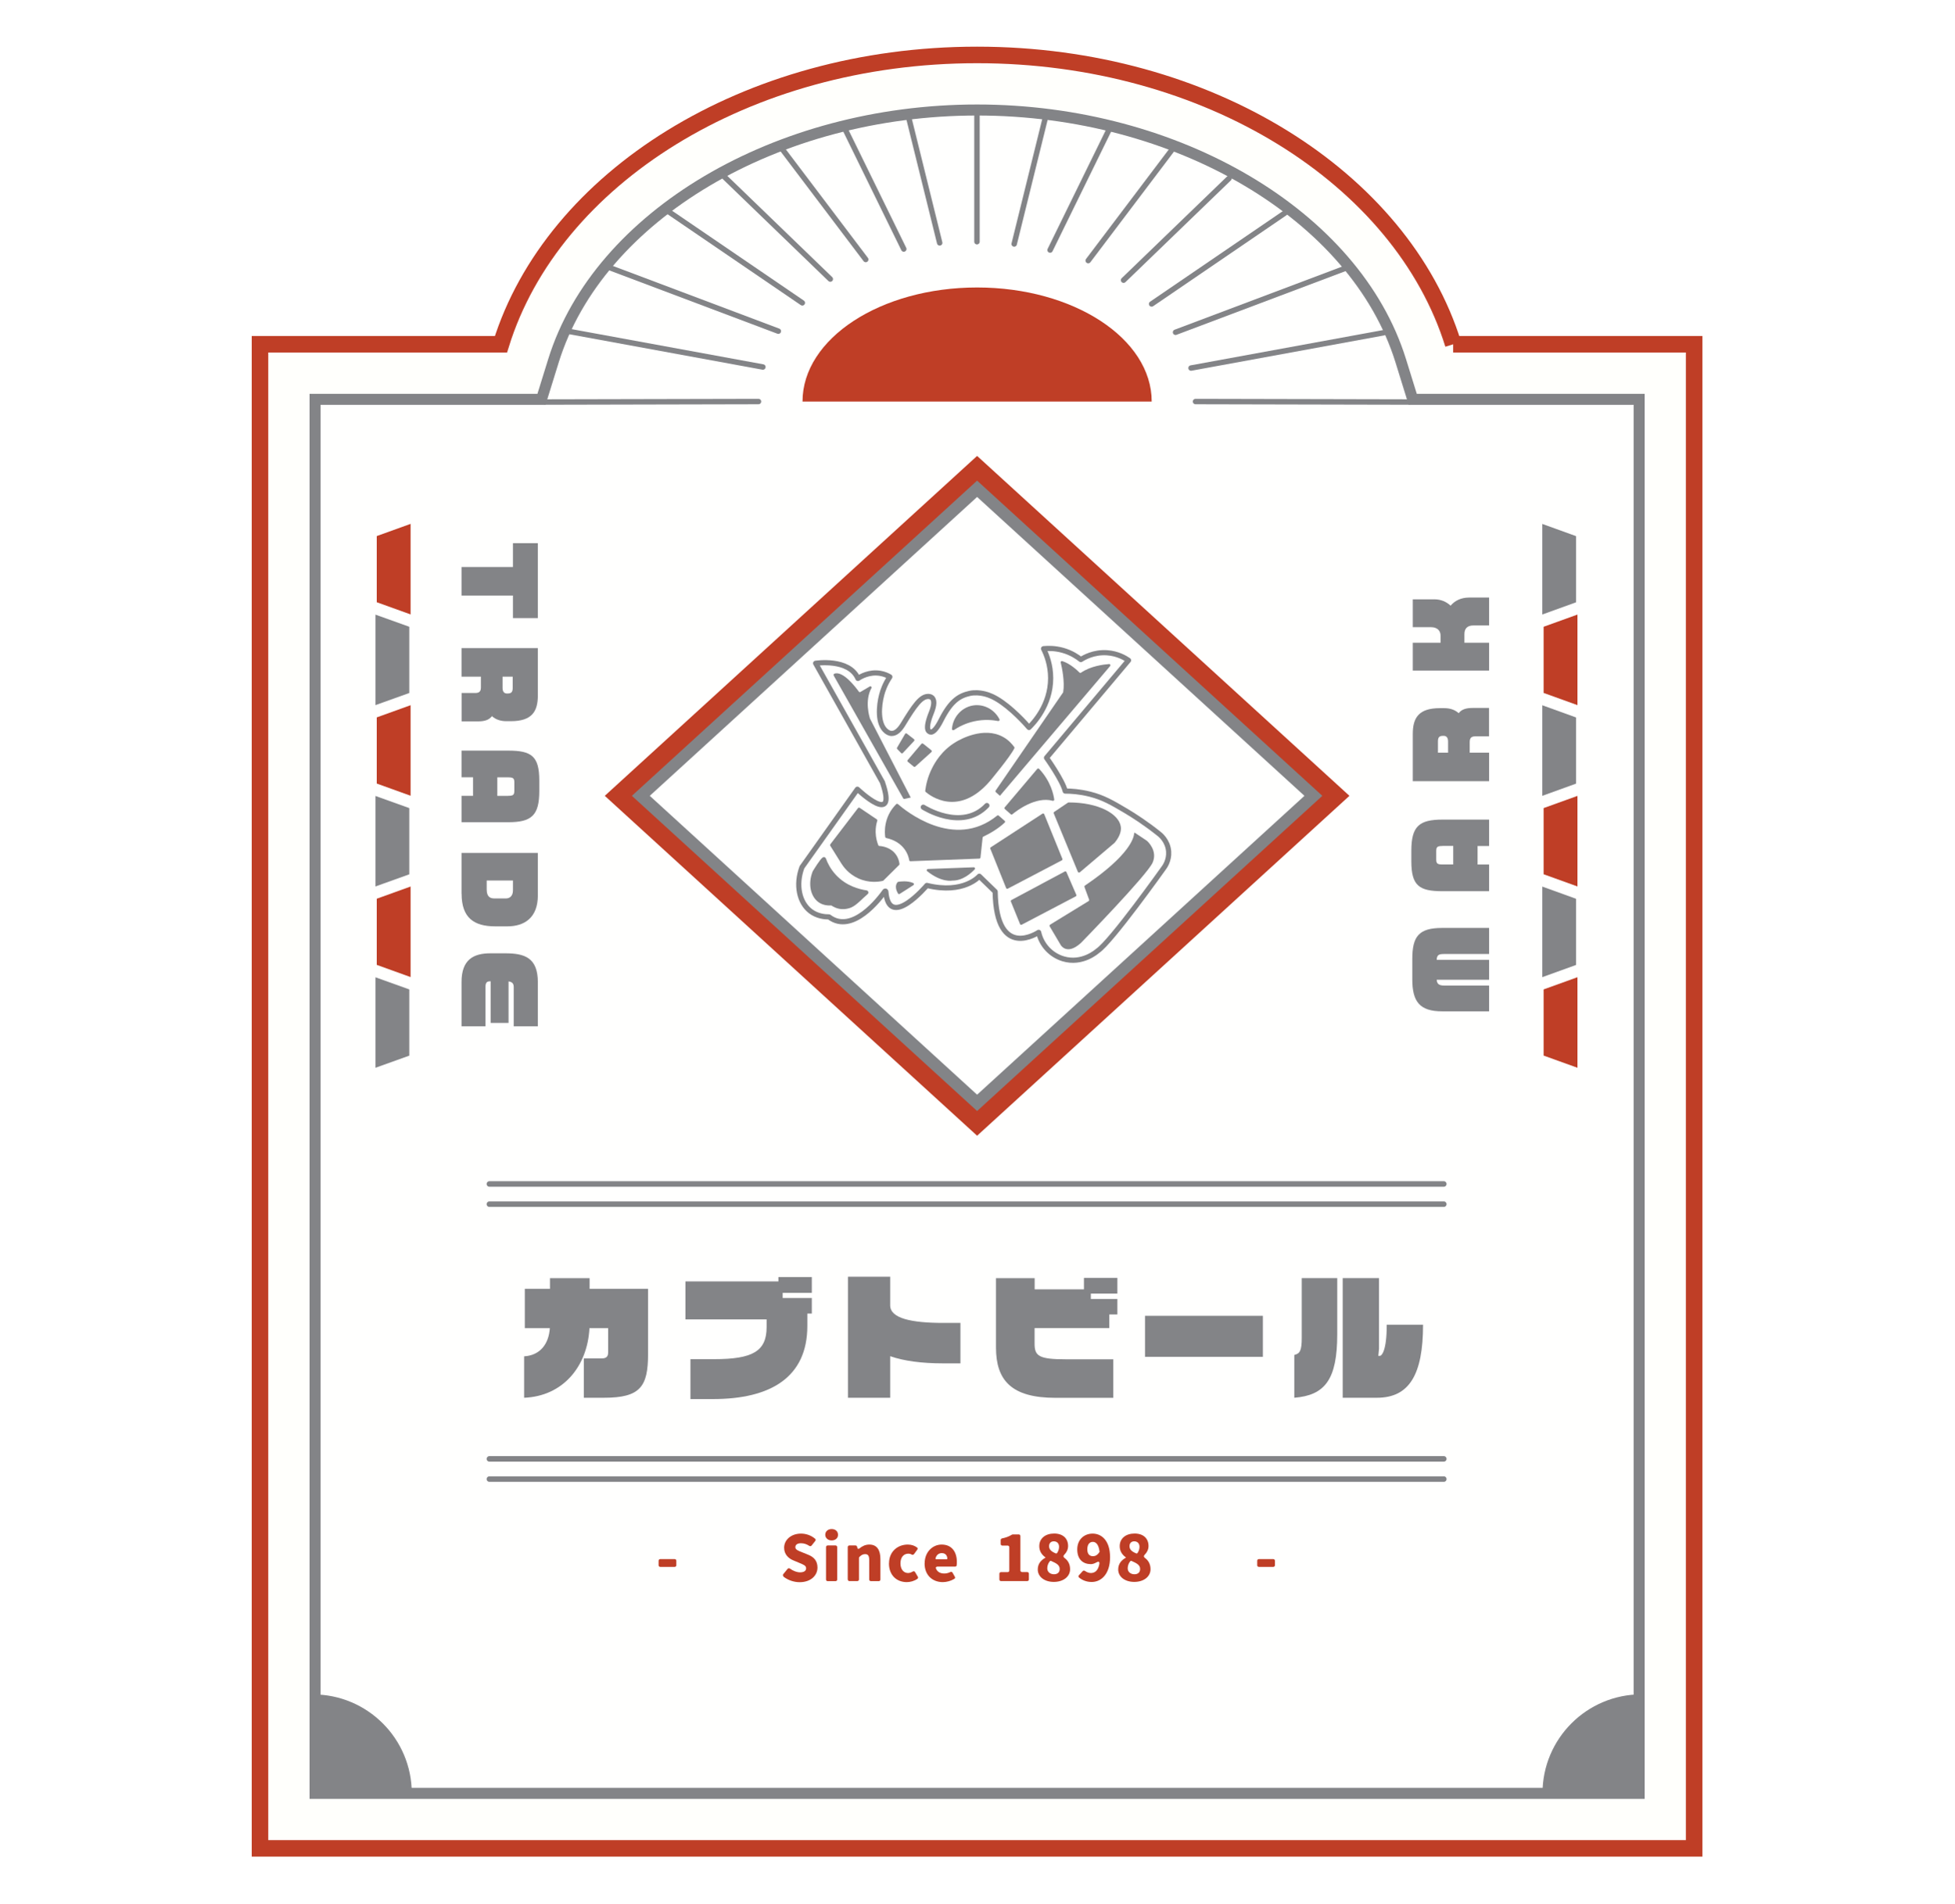
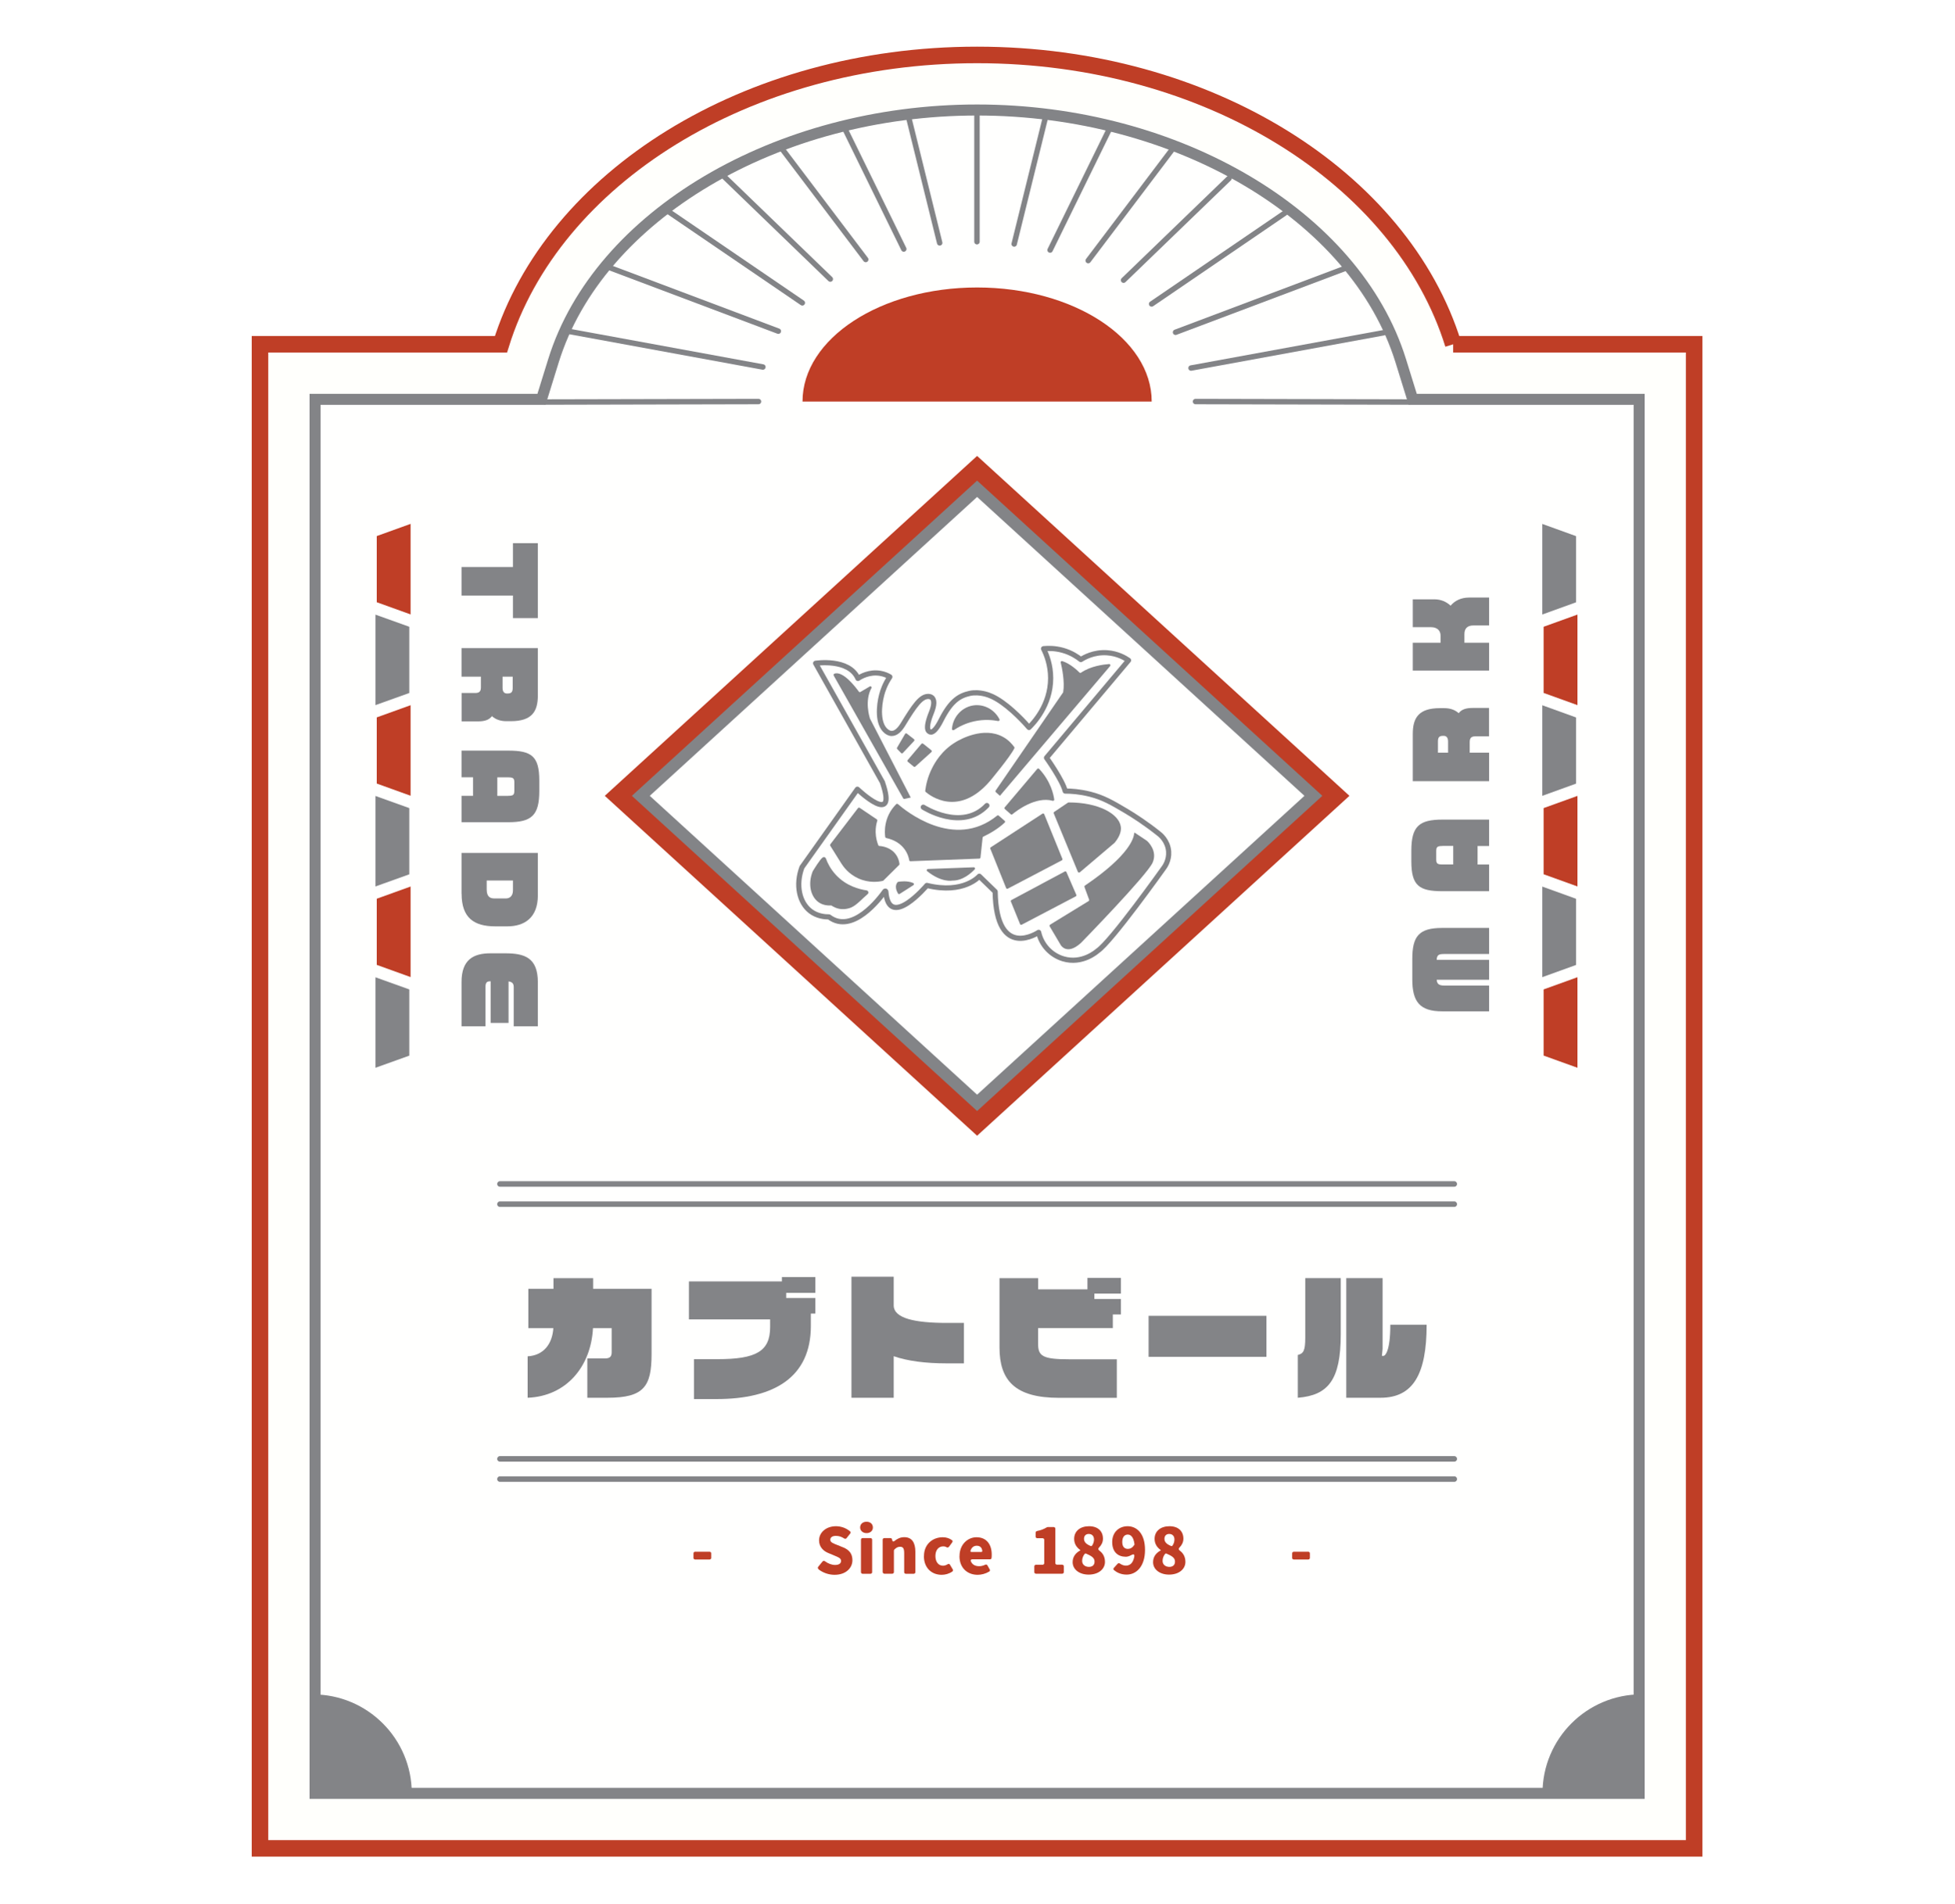
<svg xmlns="http://www.w3.org/2000/svg" id="_design-05" data-name="#design-05" viewBox="0 0 283.52 276.16">
  <defs>
    <style>
      .cls-1, .cls-2, .cls-3, .cls-4 {
        fill: none;
      }

      .cls-2 {
        stroke-linejoin: round;
      }

      .cls-2, .cls-5, .cls-3, .cls-4 {
        stroke-linecap: round;
      }

      .cls-2, .cls-5, .cls-3, .cls-4, .cls-6, .cls-7 {
        stroke: #838487;
      }

      .cls-2, .cls-3 {
        stroke-width: .75px;
      }

      .cls-5 {
        fill: #fffff9;
        stroke-width: .79px;
      }

      .cls-5, .cls-8, .cls-3, .cls-4, .cls-6, .cls-7 {
        stroke-miterlimit: 10;
      }

      .cls-8 {
        fill: #fffffc;
        stroke: #bf3e26;
        stroke-width: 2.4px;
      }

      .cls-9 {
        fill: #838487;
      }

      .cls-4 {
        stroke-width: .8px;
      }

      .cls-6 {
        stroke-width: 1.6px;
      }

      .cls-6, .cls-7 {
        fill: #fffffe;
      }

      .cls-7 {
        stroke-width: 1.75px;
      }

      .cls-10 {
        fill: #bf3e26;
      }
    </style>
  </defs>
  <path id="_.color-primary-stroke" data-name=".color-primary-stroke" class="cls-8" d="M210.84,49.95c-7.48-24.08-35.57-41.98-69.08-41.98s-61.6,17.9-69.08,41.98h-34.96v218.24h208.07V49.95h-34.96Z" />
  <path id="_.color-secondary-stroke" data-name=".color-secondary-stroke" class="cls-6" d="M45.71,260.2V57.94h32.85l1.74-5.61c6.55-21.07,32.4-36.37,61.46-36.37s54.91,15.3,61.46,36.37l1.74,5.61h32.85v202.27H45.71Z" />
  <g id="_.color-secondary-stroke-2" data-name=".color-secondary-stroke">
-     <line class="cls-4" x1="71" y1="171.79" x2="209.47" y2="171.79" />
-     <line class="cls-4" x1="71" y1="174.72" x2="209.47" y2="174.72" />
-     <line class="cls-4" x1="71" y1="211.68" x2="209.47" y2="211.68" />
-     <line class="cls-4" x1="71" y1="214.61" x2="209.47" y2="214.61" />
+     <line class="cls-4" x1="72.53" y1="171.79" x2="210.99" y2="171.79" />
+     <line class="cls-4" x1="72.53" y1="174.72" x2="210.99" y2="174.72" />
+     <line class="cls-4" x1="72.53" y1="211.68" x2="210.99" y2="211.68" />
+     <line class="cls-4" x1="72.53" y1="214.61" x2="210.99" y2="214.61" />
  </g>
  <g id="_.color-primary-fill" data-name=".color-primary-fill">
+     <g>
+       <path class="cls-10" d="M100.61,226.04v-.65c0-.14.1-.24.24-.24h2.09c.14,0,.24.1.24.24v.65c0,.14-.1.24-.24.24h-2.09c-.14,0-.24-.1-.24-.24Z" />
+       <path class="cls-10" d="M118.74,227.65c-.11-.08-.11-.21-.03-.32l.62-.76c.1-.11.23-.12.35-.04.45.33.99.54,1.46.54.6,0,.88-.23.88-.59,0-.39-.37-.52-.96-.77l-.86-.36c-.71-.28-1.37-.87-1.37-1.85,0-1.14,1.02-2.05,2.45-2.05.72,0,1.47.25,2.05.75.1.09.1.21.02.31l-.53.67c-.09.11-.22.12-.34.05-.38-.25-.76-.38-1.21-.38-.5,0-.81.2-.81.57s.42.52,1.03.76l.84.34c.84.34,1.34.9,1.34,1.86,0,1.13-.95,2.12-2.59,2.12-.81,0-1.68-.28-2.36-.82Z" />
+       <path class="cls-10" d="M124.79,221.63c0-.49.38-.83.93-.83s.92.34.92.83-.38.82-.92.82-.93-.35-.93-.82ZM124.91,228.11v-4.7c0-.14.1-.24.24-.24h1.14c.14,0,.24.1.24.24v4.7c0,.14-.1.24-.24.24h-1.14c-.14,0-.24-.1-.24-.24Z" />
+       <path class="cls-10" d="M128.06,228.11v-4.7c0-.14.1-.24.24-.24h.88c.12,0,.22.08.24.19l.03.13c.04.19.15.23.31.11.39-.32.85-.56,1.43-.56,1.13,0,1.61.81,1.61,2.11v2.96c0,.14-.1.24-.24.24h-1.14c-.14,0-.24-.1-.24-.24v-2.77c0-.71-.19-.91-.59-.91-.34,0-.55.13-.82.39-.05.04-.08.11-.08.17v3.11c0,.14-.1.24-.24.24h-1.14c-.14,0-.24-.1-.24-.24Z" />
+       <path class="cls-10" d="M134.05,225.77c0-1.72,1.27-2.72,2.72-2.72.55,0,.98.16,1.34.42.11.08.12.2.04.32l-.47.64c-.1.12-.23.14-.35.07-.16-.1-.31-.13-.46-.13-.72,0-1.16.55-1.16,1.41s.46,1.4,1.1,1.4c.24,0,.47-.09.67-.21.14-.09.29-.06.36.09l.39.66c.06.1.04.23-.06.3-.48.34-1.06.48-1.55.48-1.46,0-2.58-1-2.58-2.71Z" />
+       <path class="cls-10" d="M139.21,225.77c0-1.69,1.2-2.72,2.46-2.72,1.49,0,2.21,1.08,2.21,2.5,0,.19,0,.38-.03.53-.02.11-.11.17-.21.17h-2.58c-.18,0-.28.12-.21.28.21.51.65.72,1.21.72.3,0,.58-.07.87-.21.13-.07.27-.03.34.11l.32.57c.07.11.04.24-.08.31-.51.31-1.13.47-1.67.47-1.49,0-2.64-1-2.64-2.71ZM140.93,225.18h1.45c.09,0,.14-.06.13-.14-.04-.44-.28-.76-.81-.76-.4,0-.76.24-.9.74-.03.1.03.16.13.16Z" />
+       <path class="cls-10" d="M150.06,228.11v-.83c0-.14.1-.24.24-.24h.96c.14,0,.24-.1.24-.24v-3.37c0-.14-.1-.24-.24-.24h-.77c-.14,0-.24-.1-.24-.24v-.56c0-.12.08-.21.19-.24.59-.12,1.02-.29,1.43-.54.04-.02.09-.04.12-.04h.88c.14,0,.24.1.24.24v4.98c0,.14.1.24.24.24h.75c.14,0,.24.1.24.24v.83c0,.14-.1.24-.24.24h-3.8c-.14,0-.24-.1-.24-.24Z" />
+       <path class="cls-10" d="M155.62,226.67c0-.84.48-1.37,1.11-1.71v-.05c-.54-.39-.89-.91-.89-1.63,0-1.13.89-1.83,2.16-1.83s2.02.71,2.02,1.81c0,.5-.23.95-.56,1.27-.16.16-.15.32.04.46.48.35.81.87.81,1.64,0,1.05-.95,1.84-2.37,1.84-1.33,0-2.32-.74-2.32-1.81ZM158.8,226.58c0-.57-.48-.83-1.26-1.17-.05-.02-.12,0-.15.03-.24.27-.39.65-.39,1.04,0,.56.45.87.98.87.46,0,.82-.23.82-.77ZM158.42,224.29c.2-.29.3-.6.3-.92,0-.49-.29-.8-.77-.8-.36,0-.68.22-.68.71s.37.8.99,1.05c.06.02.12,0,.16-.05Z" />
+       <path class="cls-10" d="M161.6,227.5l.53-.59c.11-.12.24-.12.37-.03.23.16.54.29.83.29.56,0,1.03-.32,1.22-1.23.09-.44-.08-.5-.45-.29-.26.15-.54.23-.76.23-1.14,0-1.98-.68-1.98-2.14s1.03-2.29,2.23-2.29c1.28,0,2.53.98,2.53,3.43s-1.29,3.59-2.67,3.59c-.8,0-1.41-.3-1.83-.65-.11-.09-.11-.22-.02-.33ZM164.59,224.14s.02-.06,0-.09c-.13-1.08-.57-1.39-.97-1.39-.43,0-.8.31-.8,1.08,0,.73.36,1,.82,1,.32,0,.67-.16.93-.6Z" />
+       <path class="cls-10" d="M167.29,226.67c0-.84.48-1.37,1.11-1.71v-.05c-.54-.39-.89-.91-.89-1.63,0-1.13.89-1.83,2.16-1.83s2.02.71,2.02,1.81c0,.5-.23.95-.56,1.27-.16.16-.15.32.04.46.48.35.81.87.81,1.64,0,1.05-.95,1.84-2.37,1.84-1.33,0-2.32-.74-2.32-1.81ZM170.47,226.58c0-.57-.48-.83-1.26-1.17-.05-.02-.12,0-.15.03-.24.27-.39.65-.39,1.04,0,.56.45.87.98.87.46,0,.82-.23.82-.77ZM170.09,224.29c.2-.29.3-.6.3-.92,0-.49-.29-.8-.77-.8-.36,0-.68.22-.68.71s.37.8.99,1.05c.06.02.12,0,.16-.05Z" />
+       <path class="cls-10" d="M187.47,226.04v-.65c0-.14.1-.24.24-.24h2.09c.14,0,.24.1.24.24v.65c0,.14-.1.24-.24.24h-2.09c-.14,0-.24-.1-.24-.24Z" />
+     </g>
    <path class="cls-10" d="M195.78,115.47c-18.01,16.44-36.01,32.88-54.02,49.32-18.01-16.44-36.01-32.88-54.02-49.32,18.01-16.44,36.01-32.88,54.02-49.32,18.01,16.44,36.01,32.88,54.02,49.32Z" />
    <path class="cls-10" d="M167.09,58.26c0-9.14-11.34-16.55-25.33-16.55s-25.33,7.41-25.33,16.55h50.66Z" />
    <g>
      <polygon class="cls-10" points="228.86 89.17 228.86 102.31 223.95 100.54 223.95 90.94 228.86 89.17" />
      <polygon class="cls-10" points="228.86 115.48 228.86 128.62 223.95 126.85 223.95 117.25 228.86 115.48" />
      <polygon class="cls-10" points="228.86 141.79 228.86 154.93 223.95 153.16 223.95 143.56 228.86 141.79" />
      <polygon class="cls-10" points="59.57 141.77 59.57 128.63 54.66 130.4 54.66 140 59.57 141.77" />
      <polygon class="cls-10" points="59.57 115.46 59.57 102.32 54.66 104.09 54.66 113.69 59.57 115.46" />
      <polygon class="cls-10" points="59.57 89.15 59.57 76.01 54.66 77.78 54.66 87.38 59.57 89.15" />
-     </g>
-     <g>
-       <path class="cls-10" d="M95.55,227.11v-.65c0-.14.1-.24.24-.24h2.09c.14,0,.24.1.24.24v.65c0,.14-.1.24-.24.24h-2.09c-.14,0-.24-.1-.24-.24Z" />
-       <path class="cls-10" d="M113.67,228.72c-.11-.08-.11-.21-.03-.32l.62-.76c.1-.11.23-.12.35-.04.45.33.99.54,1.46.54.6,0,.88-.23.88-.59,0-.39-.37-.52-.96-.77l-.86-.36c-.71-.28-1.37-.87-1.37-1.85,0-1.14,1.02-2.05,2.45-2.05.72,0,1.47.25,2.05.75.1.09.1.21.02.31l-.53.67c-.09.11-.22.12-.34.05-.38-.25-.76-.38-1.21-.38-.5,0-.81.2-.81.57s.42.52,1.03.76l.84.34c.84.34,1.34.9,1.34,1.86,0,1.13-.95,2.12-2.59,2.12-.81,0-1.68-.28-2.36-.82Z" />
-       <path class="cls-10" d="M119.73,222.69c0-.49.38-.83.93-.83s.92.34.92.83-.38.82-.92.82-.93-.35-.93-.82ZM119.84,229.18v-4.7c0-.14.1-.24.24-.24h1.14c.14,0,.24.1.24.24v4.7c0,.14-.1.24-.24.24h-1.14c-.14,0-.24-.1-.24-.24Z" />
-       <path class="cls-10" d="M122.99,229.18v-4.7c0-.14.1-.24.24-.24h.88c.12,0,.22.08.24.19l.03.13c.04.19.15.23.31.11.39-.32.85-.56,1.43-.56,1.13,0,1.61.81,1.61,2.11v2.96c0,.14-.1.24-.24.24h-1.14c-.14,0-.24-.1-.24-.24v-2.77c0-.71-.19-.91-.59-.91-.34,0-.55.13-.82.39-.05.04-.08.11-.08.17v3.11c0,.14-.1.24-.24.24h-1.14c-.14,0-.24-.1-.24-.24Z" />
-       <path class="cls-10" d="M128.98,226.83c0-1.72,1.27-2.72,2.72-2.72.55,0,.98.16,1.34.42.11.08.12.2.04.32l-.47.64c-.1.12-.23.14-.35.07-.16-.1-.31-.13-.46-.13-.72,0-1.16.55-1.16,1.41s.46,1.4,1.1,1.4c.24,0,.47-.09.67-.21.14-.09.29-.06.36.09l.39.66c.06.1.04.23-.06.3-.48.34-1.06.48-1.55.48-1.46,0-2.58-1-2.58-2.71Z" />
-       <path class="cls-10" d="M134.15,226.83c0-1.69,1.2-2.72,2.46-2.72,1.49,0,2.21,1.08,2.21,2.5,0,.19,0,.38-.03.53-.02.11-.11.17-.21.17h-2.58c-.18,0-.28.12-.21.28.21.51.65.72,1.21.72.3,0,.58-.07.87-.21.13-.07.27-.03.34.11l.32.57c.07.11.04.24-.08.31-.51.31-1.13.47-1.67.47-1.49,0-2.64-1-2.64-2.71ZM135.86,226.25h1.45c.09,0,.14-.06.13-.14-.04-.44-.28-.76-.81-.76-.4,0-.76.24-.9.74-.03.1.03.16.13.16Z" />
-       <path class="cls-10" d="M144.99,229.18v-.83c0-.14.1-.24.24-.24h.96c.14,0,.24-.1.24-.24v-3.37c0-.14-.1-.24-.24-.24h-.77c-.14,0-.24-.1-.24-.24v-.56c0-.12.08-.21.19-.24.59-.12,1.02-.29,1.43-.54.04-.02.09-.04.12-.04h.88c.14,0,.24.1.24.24v4.98c0,.14.1.24.24.24h.75c.14,0,.24.1.24.24v.83c0,.14-.1.24-.24.24h-3.8c-.14,0-.24-.1-.24-.24Z" />
-       <path class="cls-10" d="M150.56,227.73c0-.84.48-1.37,1.11-1.71v-.05c-.54-.39-.89-.91-.89-1.63,0-1.13.89-1.83,2.16-1.83s2.02.71,2.02,1.81c0,.5-.23.95-.56,1.27-.16.16-.15.32.04.46.48.35.81.87.81,1.64,0,1.05-.95,1.84-2.37,1.84-1.33,0-2.32-.74-2.32-1.81ZM153.74,227.65c0-.57-.48-.83-1.26-1.17-.05-.02-.12,0-.15.03-.24.27-.39.65-.39,1.04,0,.56.45.87.98.87.46,0,.82-.23.82-.77ZM153.35,225.36c.2-.29.3-.6.3-.92,0-.49-.29-.8-.77-.8-.36,0-.68.22-.68.71s.37.8.99,1.05c.06.02.12,0,.16-.05Z" />
-       <path class="cls-10" d="M156.53,228.57l.53-.59c.11-.12.24-.12.37-.03.23.16.54.29.83.29.56,0,1.03-.32,1.22-1.23.09-.44-.08-.5-.45-.29-.26.15-.54.23-.76.23-1.14,0-1.98-.68-1.98-2.14s1.03-2.29,2.23-2.29c1.28,0,2.53.98,2.53,3.43s-1.29,3.59-2.67,3.59c-.8,0-1.41-.3-1.83-.65-.11-.09-.11-.22-.02-.33ZM159.52,225.2s.02-.06,0-.09c-.13-1.08-.57-1.39-.97-1.39-.43,0-.8.31-.8,1.08,0,.73.36,1,.82,1,.32,0,.67-.16.93-.6Z" />
-       <path class="cls-10" d="M162.23,227.73c0-.84.48-1.37,1.11-1.71v-.05c-.54-.39-.89-.91-.89-1.63,0-1.13.89-1.83,2.16-1.83s2.02.71,2.02,1.81c0,.5-.23.95-.56,1.27-.16.16-.15.32.04.46.48.35.81.87.81,1.64,0,1.05-.95,1.84-2.37,1.84-1.33,0-2.32-.74-2.32-1.81ZM165.41,227.65c0-.57-.48-.83-1.26-1.17-.05-.02-.12,0-.15.03-.24.27-.39.65-.39,1.04,0,.56.45.87.98.87.46,0,.82-.23.82-.77ZM165.02,225.36c.2-.29.3-.6.3-.92,0-.49-.29-.8-.77-.8-.36,0-.68.22-.68.71s.37.8.99,1.05c.06.02.12,0,.16-.05Z" />
-       <path class="cls-10" d="M182.4,227.11v-.65c0-.14.1-.24.24-.24h2.09c.14,0,.24.1.24.24v.65c0,.14-.1.24-.24.24h-2.09c-.14,0-.24-.1-.24-.24Z" />
    </g>
  </g>
  <polygon id="_.color-secondary-stroke-3" data-name=".color-secondary-stroke" class="cls-7" points="141.76 70.92 190.55 115.47 141.76 160.02 92.97 115.47 141.76 70.92" />
  <g id="_.color-secondary-stroke-4" data-name=".color-secondary-stroke">
    <path class="cls-2" d="M128.04,113.53l-9.71-17.29s4.85-.76,6.14,2.2c.37-.25,1.65-1.02,3.25-.74.58.1,1.05.31,1.38.51-.71,1.06-1.03,2.01-1.19,2.63-.41,1.55-.64,4.21.66,5.25.13.1.42.33.8.33.68,0,1.23-.65,1.64-1.32,1.65-2.71,2.58-4.03,3.63-4.05.09,0,.37,0,.57.18.35.33.39,1-.1,2.21-1.03,2.56-.27,2.7-.27,2.7,0,0,.54.66,1.71-1.67,1.4-2.77,2.62-3.52,4.13-3.86.79-.18,1.59-.05,1.85,0,.4.07,1.09.23,2.04.78,2.14,1.24,4.33,3.7,4.72,4.16.59-.58,3.14-3.19,3.14-7.15,0-1.91-.59-3.41-1.03-4.28.61-.06,1.62-.09,2.8.24,1.24.35,2.12.95,2.61,1.34.47-.3,1.86-1.11,3.78-.99,1.56.1,2.67.77,3.14,1.1l-11.9,14.14s2.33,3.26,2.71,4.83c.86,0,2.13.08,3.59.45,1.94.49,3.25,1.26,5.16,2.39,1.28.76,2.96,1.85,4.82,3.33.18.13,1.33,1.03,1.44,2.61.09,1.31-.59,2.23-.76,2.45,0,0-7.61,10.7-9.54,11.95-.1.09-2.23,1.99-5,1.16-1.79-.54-3.15-2.01-3.56-3.84,0,0-6.15,4.19-6.31-5.91l-2.3-2.23s-2.25,2.65-7.61,1.33c0,0-5.52,6.55-5.95.9,0-.07-.09-.11-.14-.05-.74,1.05-4.71,6.29-8.11,3.72-.64,0-1.73-.11-2.68-.83-1.64-1.25-2.19-3.83-1.24-6.38,2.68-3.77,5.36-7.55,8.04-11.32,0,0,5.93,5.65,3.63-1.01Z" />
    <path class="cls-3" d="M133.95,117.12s5.58,3.59,9.23-.24" />
  </g>
  <g id="_.color-secondary-stroke-5" data-name=".color-secondary-stroke">
    <line class="cls-5" x1="131.88" y1="17.23" x2="136.33" y2="35.24" />
    <line class="cls-5" x1="122.49" y1="18.5" x2="131.12" y2="36.13" />
    <line class="cls-5" x1="113.09" y1="21.11" x2="125.6" y2="37.65" />
    <line class="cls-5" x1="105.16" y1="25.72" x2="120.46" y2="40.49" />
    <line class="cls-5" x1="96.8" y1="30.57" x2="116.4" y2="43.94" />
    <line class="cls-5" x1="88.4" y1="38.81" x2="112.92" y2="48.05" />
    <line class="cls-5" x1="82.68" y1="48.11" x2="110.68" y2="53.25" />
    <line class="cls-5" x1="79.14" y1="58.33" x2="110.04" y2="58.26" />
    <line class="cls-5" x1="141.74" y1="16.37" x2="141.74" y2="35.07" />
    <line class="cls-5" x1="151.59" y1="17.38" x2="147.14" y2="35.4" />
    <line class="cls-5" x1="160.98" y1="18.66" x2="152.35" y2="36.28" />
    <line class="cls-5" x1="170.38" y1="21.27" x2="157.88" y2="37.81" />
    <line class="cls-5" x1="178.31" y1="25.88" x2="163.01" y2="40.65" />
    <line class="cls-5" x1="186.44" y1="30.89" x2="167.08" y2="44.1" />
    <line class="cls-5" x1="195.12" y1="38.95" x2="170.55" y2="48.21" />
    <line class="cls-5" x1="200.73" y1="48.28" x2="172.8" y2="53.4" />
    <line class="cls-5" x1="204.38" y1="58.33" x2="173.45" y2="58.26" />
  </g>
  <g id="_.color-secondary-fill" data-name=".color-secondary-fill">
-     <path class="cls-9" d="M223.79,260.2c0-7.93,6.43-14.36,14.36-14.36v14.36h-14.36Z" />
-     <path class="cls-9" d="M45.38,245.85c7.93,0,14.36,6.43,14.36,14.36h-14.36v-14.36Z" />
    <g>
      <path class="cls-9" d="M74.42,86.41h-7.46v-4.14h7.46v-3.46h3.61v10.87h-3.61v-3.27Z" />
      <path class="cls-9" d="M66.96,100.55h2.01c.56,0,.8-.24.8-.81v-1.56h-2.81v-4.14h11.07v6.86c0,2.35-.87,3.74-3.92,3.74h-.65c-.88,0-1.57-.26-2.09-.73-.42.56-1.08.76-2.03.76h-2.37v-4.12ZM73.66,100.62c.53,0,.72-.22.72-.81v-1.63h-1.47v1.63c0,.61.29.81.62.81h.12Z" />
      <path class="cls-9" d="M66.96,115.47h1.67v-2.69h-1.67v-3.87h6.76c3.36,0,4.52.77,4.52,4.35v1.51c0,3.58-1.15,4.53-4.52,4.53h-6.76v-3.84ZM73.71,115.47c.71,0,.91-.11.91-.73v-1.23c0-.61-.2-.72-.91-.72h-1.56v2.69h1.56Z" />
      <path class="cls-9" d="M66.96,129.69v-5.93h11.07s0,6.16,0,6.16c0,3.24-1.95,4.49-4.42,4.49h-1.76c-3.11,0-4.88-1.26-4.88-4.72ZM73.4,130.36c.5,0,1.02-.3,1.02-1.19v-1.41h-3.81v1.3c0,1.1.54,1.3,1.13,1.3h1.67Z" />
      <path class="cls-9" d="M66.96,142.48c0-3.23,1.71-4.16,4.21-4.16h2.1c2.81,0,4.76.6,4.76,4.21v6.38h-3.5v-5.66c0-.52-.18-.77-.75-.85v6.02h-2.6v-6.04c-.5,0-.75.11-.75.87v5.66h-3.47v-6.42Z" />
    </g>
    <g>
      <path class="cls-9" d="M216.04,138.42h-6.46c-.81,0-1.11.1-1.14.85h7.6v2.89h-7.6c.05.69.42.84,1.14.84h6.46v3.74h-6.81c-3.23,0-4.33-1.37-4.33-4.64v-2.94c0-3.31.95-4.52,4.33-4.52h6.81v3.77Z" />
      <path class="cls-9" d="M216.04,122.75h-1.67v2.69h1.67v3.87h-6.76c-3.36,0-4.52-.77-4.52-4.35v-1.51c0-3.58,1.15-4.53,4.52-4.53h6.76v3.84ZM209.28,122.75c-.71,0-.91.11-.91.73v1.23c0,.61.2.72.91.72h1.56v-2.69h-1.56Z" />
      <path class="cls-9" d="M216.04,106.84h-2.01c-.56,0-.8.24-.8.81v1.56h2.81v4.14h-11.07v-6.86c0-2.35.87-3.74,3.92-3.74h.65c.88,0,1.57.26,2.09.73.42-.56,1.08-.76,2.03-.76h2.37v4.12ZM209.34,106.77c-.53,0-.72.22-.72.81v1.63h1.47v-1.63c0-.61-.29-.81-.62-.81h-.12Z" />
      <path class="cls-9" d="M216.04,90.75h-2.29c-.84,0-1.29.43-1.29,1.26v1.25h3.58v4.04h-11.07v-4.04h4.03v-1.04c0-.72-.49-1.22-1.38-1.22h-2.65v-4.04h3.16c.92,0,1.71.35,2.33.92.61-.73,1.51-1.18,2.69-1.18h2.89v4.06Z" />
    </g>
    <g>
-       <path class="cls-9" d="M87.63,202.81h-2.93v-5.71h2.61c.66,0,.92-.28.92-.88v-3.51h-2.71c-.3,5.59-3.87,9.88-9.48,10.1v-6.01c2.3-.14,3.57-1.76,3.73-4.09h-3.63v-5.71h3.65v-1.54h5.75v1.54h8.48v9.46c0,4.73-1.12,6.35-6.39,6.35Z" />
-       <path class="cls-9" d="M117.13,190.58v1.8c0,7.46-5.33,10.62-13.69,10.62h-3.27v-5.79h3.43c5.59,0,7.62-1.14,7.62-4.65v-1.12h-11.78v-5.51h13.49v-.64h4.85v2.3h-4.23v.74h4.23v2.26h-.66Z" />
-       <path class="cls-9" d="M136.85,197.82c-3.11,0-5.69-.34-7.7-1.04v6.03h-6.13v-17.56h6.13v4.15c0,1.9,3.11,2.55,7.7,2.55h2.49v5.87h-2.49Z" />
-       <path class="cls-9" d="M160.94,190.7v2h-10.84v2.27c0,1.78.62,2.26,4.53,2.26h6.89v5.59h-8.4c-6.39,0-8.62-2.55-8.62-7.3v-10.06h5.61v1.62h7.15v-1.66h4.85v2.28h-3.85v.78h3.85v2.24h-1.16Z" />
-       <path class="cls-9" d="M166.12,196.87v-5.95h17.1v5.95h-17.1Z" />
-       <path class="cls-9" d="M187.78,202.81v-6.21c.8-.2,1.08-.58,1.08-2.49v-8.66h5.15v8.14c0,6.61-1.8,8.86-6.23,9.22ZM201.19,192.22v.04c0,3.75-.74,4.47-.98,4.47h-.24l.1-1.02v-10.26h-5.27v17.36h4.97c4.71,0,6.69-3.39,6.69-10.6h-5.27ZM206.46,192.18v.04-.04Z" />
+       <path class="cls-9" d="M88.14,202.81h-2.93v-5.71h2.61c.66,0,.92-.28.92-.88v-3.51h-2.71c-.3,5.59-3.87,9.88-9.48,10.1v-6.01c2.3-.14,3.57-1.76,3.73-4.09h-3.63v-5.71h3.65v-1.54h5.75v1.54h8.48v9.46c0,4.73-1.12,6.35-6.39,6.35Z" />
+       <path class="cls-9" d="M117.64,190.58v1.8c0,7.46-5.33,10.62-13.69,10.62h-3.27v-5.79h3.43c5.59,0,7.62-1.14,7.62-4.65v-1.12h-11.78v-5.51h13.49v-.64h4.85v2.3h-4.23v.74h4.23v2.26h-.66Z" />
+       <path class="cls-9" d="M137.36,197.82c-3.11,0-5.69-.34-7.7-1.04v6.03h-6.13v-17.56h6.13v4.15c0,1.9,3.11,2.55,7.7,2.55h2.49v5.87h-2.49Z" />
+       <path class="cls-9" d="M161.45,190.7v2h-10.84v2.27c0,1.78.62,2.26,4.53,2.26h6.89v5.59h-8.4c-6.39,0-8.62-2.55-8.62-7.3v-10.06h5.61v1.62h7.15v-1.66h4.85v2.28h-3.85v.78h3.85v2.24h-1.16Z" />
+       <path class="cls-9" d="M166.64,196.87v-5.95h17.1v5.95h-17.1Z" />
+       <path class="cls-9" d="M188.29,202.81v-6.21c.8-.2,1.08-.58,1.08-2.49v-8.66h5.15v8.14c0,6.61-1.8,8.86-6.23,9.22ZM201.71,192.22v.04c0,3.75-.74,4.47-.98,4.47h-.24l.1-1.02v-10.26h-5.27v17.36h4.97c4.71,0,6.69-3.39,6.69-10.6h-5.27ZM206.98,192.18v.04-.04Z" />
    </g>
-     <g>
-       <path class="cls-9" d="M145.8,117.4l.85.75c.06.06.16.06.22,0,.58-.48,3.37-2.64,5.86-1.96.12.03.24-.06.22-.18-.09-.69-.49-2.64-2.19-4.45-.07-.08-.2-.07-.27,0l-4.72,5.58c-.06.07-.05.18.02.25Z" />
-       <path class="cls-9" d="M152.88,118.02l3.5,8.48c.05.11.18.14.28.07,1.68-1.43,3.36-2.85,5.04-4.28,0,0,.02-.02.03-.03.93-1.13.93-1.94.88-2.3-.25-1.87-3.24-3.54-7.57-3.53-.04,0-.07.01-.1.03l-1.99,1.34c-.07.05-.1.14-.06.21Z" />
-       <path class="cls-9" d="M143.68,123.15l2.29,5.7c.04.1.15.14.24.09l7.84-4.11c.08-.04.12-.14.08-.22l-2.63-6.47c-.04-.1-.17-.14-.26-.08l-7.5,4.88c-.07.05-.1.13-.07.21Z" />
-       <path class="cls-9" d="M146.66,130.81l1.33,3.27c.04.1.15.14.24.09l7.84-4.11c.08-.04.12-.14.08-.23l-1.43-3.3c-.04-.09-.15-.13-.24-.08l-7.74,4.14c-.08.04-.11.14-.08.22Z" />
-       <path class="cls-9" d="M152.35,134.17c-.08.05-.11.16-.06.24l1.59,2.69s.87,1.6,2.95-.29c0,0,9.63-9.87,10.4-11.66.75-1.73-.73-3.06-.82-3.14,0,0,0,0-.01-.01l-1.75-1.17s-.11,0-.11.06c0,.6-.59,3.17-7.13,7.6-.07.04-.1.13-.07.21l.67,1.83c.03.08,0,.17-.07.21l-5.6,3.43Z" />
-       <path class="cls-9" d="M130.28,116.68c1,.88,8.11,6.76,14.39,1.66.07-.05.16-.05.22,0l.87.76c.08.07.08.18,0,.26-.35.33-1.37,1.22-3.1,2.03-.05.03-.09.08-.1.14l-.31,2.89c0,.09-.08.15-.17.16l-9.99.38c-.09,0-.17-.06-.18-.15-.09-.58-.62-2.62-3.34-3.22-.07-.02-.13-.07-.14-.14-.08-.54-.3-2.88,1.59-4.77.07-.07.17-.07.24-.01Z" />
-       <path class="cls-9" d="M134.62,126.09l6.66-.25c.16,0,.24.18.14.29-.52.55-1.74,1.66-3.26,1.64,0,0-1.54.33-3.65-1.37-.13-.1-.05-.3.11-.31Z" />
-       <path class="cls-9" d="M130.32,127.95c.27-.05,1.32-.2,2.17.17.13.06.15.24.03.31l-1.99,1.27c-.09.05-.2.03-.25-.06-.19-.32-.53-1.07-.07-1.63.03-.03.07-.06.11-.06Z" />
-       <path class="cls-9" d="M120.45,122.52l4.03-5.27c.06-.07.16-.09.24-.04l2.49,1.68c.06.04.09.12.07.19-.13.4-.26.98-.24,1.69.02.81.22,1.46.39,1.88.03.06.08.1.15.1.4.02,1.63.18,2.39,1.23.38.52.49,1.05.53,1.38,0,.05-.01.1-.05.14-.76.75-1.52,1.5-2.28,2.26-.02.02-.05.04-.08.05-.51.12-1.97.37-3.57-.36-1.45-.66-2.19-1.74-2.46-2.17l-1.6-2.56c-.04-.06-.04-.14,0-.2Z" />
-       <path class="cls-9" d="M119.37,124.4c.15-.07.26-.03.26-.03.08.03.15.09.19.19.24.67.68,1.55,1.46,2.39,1.49,1.6,3.36,2.08,4.44,2.24.27.04.36.38.15.55-.69.57-1.56,1.57-2.33,1.91-.06.02-.11.05-.17.07-.2.07-.67.23-1.26.19-.74-.05-1.27-.38-1.5-.53-.44.02-1.22,0-1.89-.5-1.14-.84-1.53-2.66-.81-4.46.07-.11,1.11-1.84,1.45-2Z" />
-       <path class="cls-9" d="M134.23,114.75c0,.06.02.11.06.15.59.51,4.74,3.77,9.34-1.58,0,0,3-3.6,3.54-4.76.03-.06.02-.12-.02-.17-.32-.44-.83-1.02-1.6-1.45-2.87-1.61-6.35.41-6.81.68-2.16,1.26-3.15,3.12-3.5,3.81-.67,1.31-.91,2.52-1.01,3.33Z" />
-       <path class="cls-9" d="M138.38,105.92c-.12.08-.28-.01-.27-.15.13-1.74,1.44-3.18,3.12-3.42,1.53-.22,3.06.6,3.78,2.02.06.13-.05.27-.19.25-.79-.15-2.02-.28-3.48.04-1.32.29-2.32.84-2.95,1.27Z" />
-       <path class="cls-9" d="M133.94,107.91l1.18.95c.08.07.09.19,0,.27l-2.33,2.1c-.06.06-.16.06-.23,0l-.85-.7c-.07-.06-.08-.17-.02-.25l1.99-2.35c.06-.07.17-.08.24-.02Z" />
-       <path class="cls-9" d="M131.56,106.44l1.04.81c.08.06.09.18.02.26l-1.64,1.75c-.07.07-.18.07-.25,0l-.55-.57c-.06-.06-.07-.14-.03-.21l1.16-1.99c.05-.09.18-.12.26-.05Z" />
-       <path class="cls-9" d="M153.89,96.13c.18.74.61,2.79.36,4.29,0,.03-.02.05-.03.07l-9.77,14.22c-.05.07-.04.17.03.23l.59.53,15.99-18.83c.1-.12.01-.3-.14-.29-.81.06-2.69.29-4.08,1.25-.07.05-.16.04-.22-.01-.32-.32-1.36-1.31-2.51-1.67-.13-.04-.25.08-.22.21Z" />
-       <path class="cls-9" d="M120.95,98.01l10.09,17.83c.04.07.12.1.19.08l.9-.2-5.93-11.49s0-.01,0-.02c-.05-.16-.79-2.53.23-4.38.08-.15-.09-.32-.24-.23l-1.36.8c-.08.05-.18.03-.23-.05-.43-.6-2.32-3.1-3.57-2.59-.09.04-.12.16-.07.24Z" />
-     </g>
+   </g>
+   <g id="_.color-secondary-fill-2" data-name=".color-secondary-fill">
+     <path class="cls-9" d="M145.8,117.4l.85.75c.06.06.16.06.22,0,.58-.48,3.37-2.64,5.86-1.96.12.03.24-.06.22-.18-.09-.69-.49-2.64-2.19-4.45-.07-.08-.2-.07-.27,0l-4.72,5.58c-.06.07-.05.18.02.25Z" />
+     <path class="cls-9" d="M152.88,118.02l3.5,8.48c.05.11.18.14.28.07,1.68-1.43,3.36-2.85,5.04-4.28,0,0,.02-.02.03-.03.93-1.13.93-1.94.88-2.3-.25-1.87-3.24-3.54-7.57-3.53-.04,0-.07.01-.1.03l-1.99,1.34c-.07.05-.1.14-.06.21Z" />
+     <path class="cls-9" d="M143.68,123.15l2.29,5.7c.04.1.15.14.24.09l7.84-4.11c.08-.04.12-.14.08-.22l-2.63-6.47c-.04-.1-.17-.14-.26-.08l-7.5,4.88c-.07.05-.1.13-.07.21Z" />
+     <path class="cls-9" d="M146.66,130.81l1.33,3.27c.04.1.15.14.24.09l7.84-4.11c.08-.04.12-.14.08-.23l-1.43-3.3c-.04-.09-.15-.13-.24-.08l-7.74,4.14c-.08.04-.11.14-.08.22Z" />
+     <path class="cls-9" d="M152.35,134.17c-.08.05-.11.16-.06.24l1.59,2.69s.87,1.6,2.95-.29c0,0,9.63-9.87,10.4-11.66.75-1.73-.73-3.06-.82-3.14,0,0,0,0-.01-.01l-1.75-1.17s-.11,0-.11.06c0,.6-.59,3.17-7.13,7.6-.07.04-.1.13-.07.21l.67,1.83c.03.08,0,.17-.07.21l-5.6,3.43Z" />
+     <path class="cls-9" d="M130.28,116.68c1,.88,8.11,6.76,14.39,1.66.07-.05.16-.05.22,0l.87.76c.08.07.08.18,0,.26-.35.33-1.37,1.22-3.1,2.03-.05.03-.09.08-.1.14l-.31,2.89c0,.09-.08.15-.17.16l-9.99.38c-.09,0-.17-.06-.18-.15-.09-.58-.62-2.62-3.34-3.22-.07-.02-.13-.07-.14-.14-.08-.54-.3-2.88,1.59-4.77.07-.07.17-.07.24-.01Z" />
+     <path class="cls-9" d="M134.62,126.09l6.66-.25c.16,0,.24.18.14.29-.52.55-1.74,1.66-3.26,1.64,0,0-1.54.33-3.65-1.37-.13-.1-.05-.3.11-.31Z" />
+     <path class="cls-9" d="M130.32,127.95c.27-.05,1.32-.2,2.17.17.13.06.15.24.03.31l-1.99,1.27c-.09.05-.2.03-.25-.06-.19-.32-.53-1.07-.07-1.63.03-.03.07-.06.11-.06Z" />
+     <path class="cls-9" d="M120.45,122.52l4.03-5.27c.06-.07.16-.09.24-.04l2.49,1.68c.06.04.09.12.07.19-.13.4-.26.98-.24,1.69.02.81.22,1.46.39,1.88.03.06.08.1.15.1.4.02,1.63.18,2.39,1.23.38.52.49,1.05.53,1.38,0,.05-.01.1-.05.14-.76.75-1.52,1.5-2.28,2.26-.02.02-.05.04-.08.05-.51.12-1.97.37-3.57-.36-1.45-.66-2.19-1.74-2.46-2.17l-1.6-2.56c-.04-.06-.04-.14,0-.2Z" />
+     <path class="cls-9" d="M119.37,124.4c.15-.07.26-.03.26-.03.08.03.15.09.19.19.24.67.68,1.55,1.46,2.39,1.49,1.6,3.36,2.08,4.44,2.24.27.04.36.38.15.55-.69.57-1.56,1.57-2.33,1.91-.06.02-.11.05-.17.07-.2.07-.67.23-1.26.19-.74-.05-1.27-.38-1.5-.53-.44.02-1.22,0-1.89-.5-1.14-.84-1.53-2.66-.81-4.46.07-.11,1.11-1.84,1.45-2Z" />
+     <path class="cls-9" d="M134.23,114.75c0,.06.02.11.06.15.59.51,4.74,3.77,9.34-1.58,0,0,3-3.6,3.54-4.76.03-.06.02-.12-.02-.17-.32-.44-.83-1.02-1.6-1.45-2.87-1.61-6.35.41-6.81.68-2.16,1.26-3.15,3.12-3.5,3.81-.67,1.31-.91,2.52-1.01,3.33Z" />
+     <path class="cls-9" d="M138.38,105.92c-.12.08-.28-.01-.27-.15.13-1.74,1.44-3.18,3.12-3.42,1.53-.22,3.06.6,3.78,2.02.06.13-.05.27-.19.25-.79-.15-2.02-.28-3.48.04-1.32.29-2.32.84-2.95,1.27Z" />
+     <path class="cls-9" d="M133.94,107.91l1.18.95c.08.07.09.19,0,.27l-2.33,2.1c-.06.06-.16.06-.23,0l-.85-.7c-.07-.06-.08-.17-.02-.25l1.99-2.35c.06-.07.17-.08.24-.02Z" />
+     <path class="cls-9" d="M131.56,106.44l1.04.81c.08.06.09.18.02.26l-1.64,1.75c-.07.07-.18.07-.25,0l-.55-.57c-.06-.06-.07-.14-.03-.21l1.16-1.99c.05-.09.18-.12.26-.05Z" />
+     <path class="cls-9" d="M153.89,96.13c.18.74.61,2.79.36,4.29,0,.03-.02.05-.03.07l-9.77,14.22c-.05.07-.04.17.03.23l.59.53,15.99-18.83c.1-.12.01-.3-.14-.29-.81.06-2.69.29-4.08,1.25-.07.05-.16.04-.22-.01-.32-.32-1.36-1.31-2.51-1.67-.13-.04-.25.08-.22.21Z" />
+     <path class="cls-9" d="M120.95,98.01l10.09,17.83c.04.07.12.1.19.08l.9-.2-5.93-11.49s0-.01,0-.02c-.05-.16-.79-2.53.23-4.38.08-.15-.09-.32-.24-.23l-1.36.8c-.08.05-.18.03-.23-.05-.43-.6-2.32-3.1-3.57-2.59-.09.04-.12.16-.07.24Z" />
+   </g>
+   <g id="_.color-secondary-fill-3" data-name=".color-secondary-fill">
+     <path class="cls-9" d="M223.79,260.2c0-7.93,6.43-14.36,14.36-14.36v14.36h-14.36Z" />
+     <path class="cls-9" d="M45.38,245.85c7.93,0,14.36,6.43,14.36,14.36h-14.36v-14.36Z" />
    <g>
      <polygon class="cls-9" points="223.76 89.16 223.76 76.02 228.66 77.79 228.66 87.39 223.76 89.16" />
      <polygon class="cls-9" points="223.76 115.47 223.76 102.33 228.66 104.1 228.66 113.7 223.76 115.47" />
      <polygon class="cls-9" points="223.76 141.78 223.76 128.64 228.66 130.41 228.66 140.01 223.76 141.78" />
      <polygon class="cls-9" points="54.47 141.8 54.47 154.93 59.38 153.17 59.38 143.56 54.47 141.8" />
      <polygon class="cls-9" points="54.47 115.49 54.47 128.62 59.38 126.86 59.38 117.25 54.47 115.49" />
      <polygon class="cls-9" points="54.47 89.18 54.47 102.31 59.38 100.55 59.38 90.94 54.47 89.18" />
    </g>
  </g>
-   <rect id="_.text-01" data-name=".text-01" class="cls-1" x="86.36" y="234.36" width="110.81" height="12.84" />
+   <rect id="_.text-01" data-name=".text-01" class="cls-1" x="70.33" y="235.95" width="142.87" height="12.82" />
</svg>
